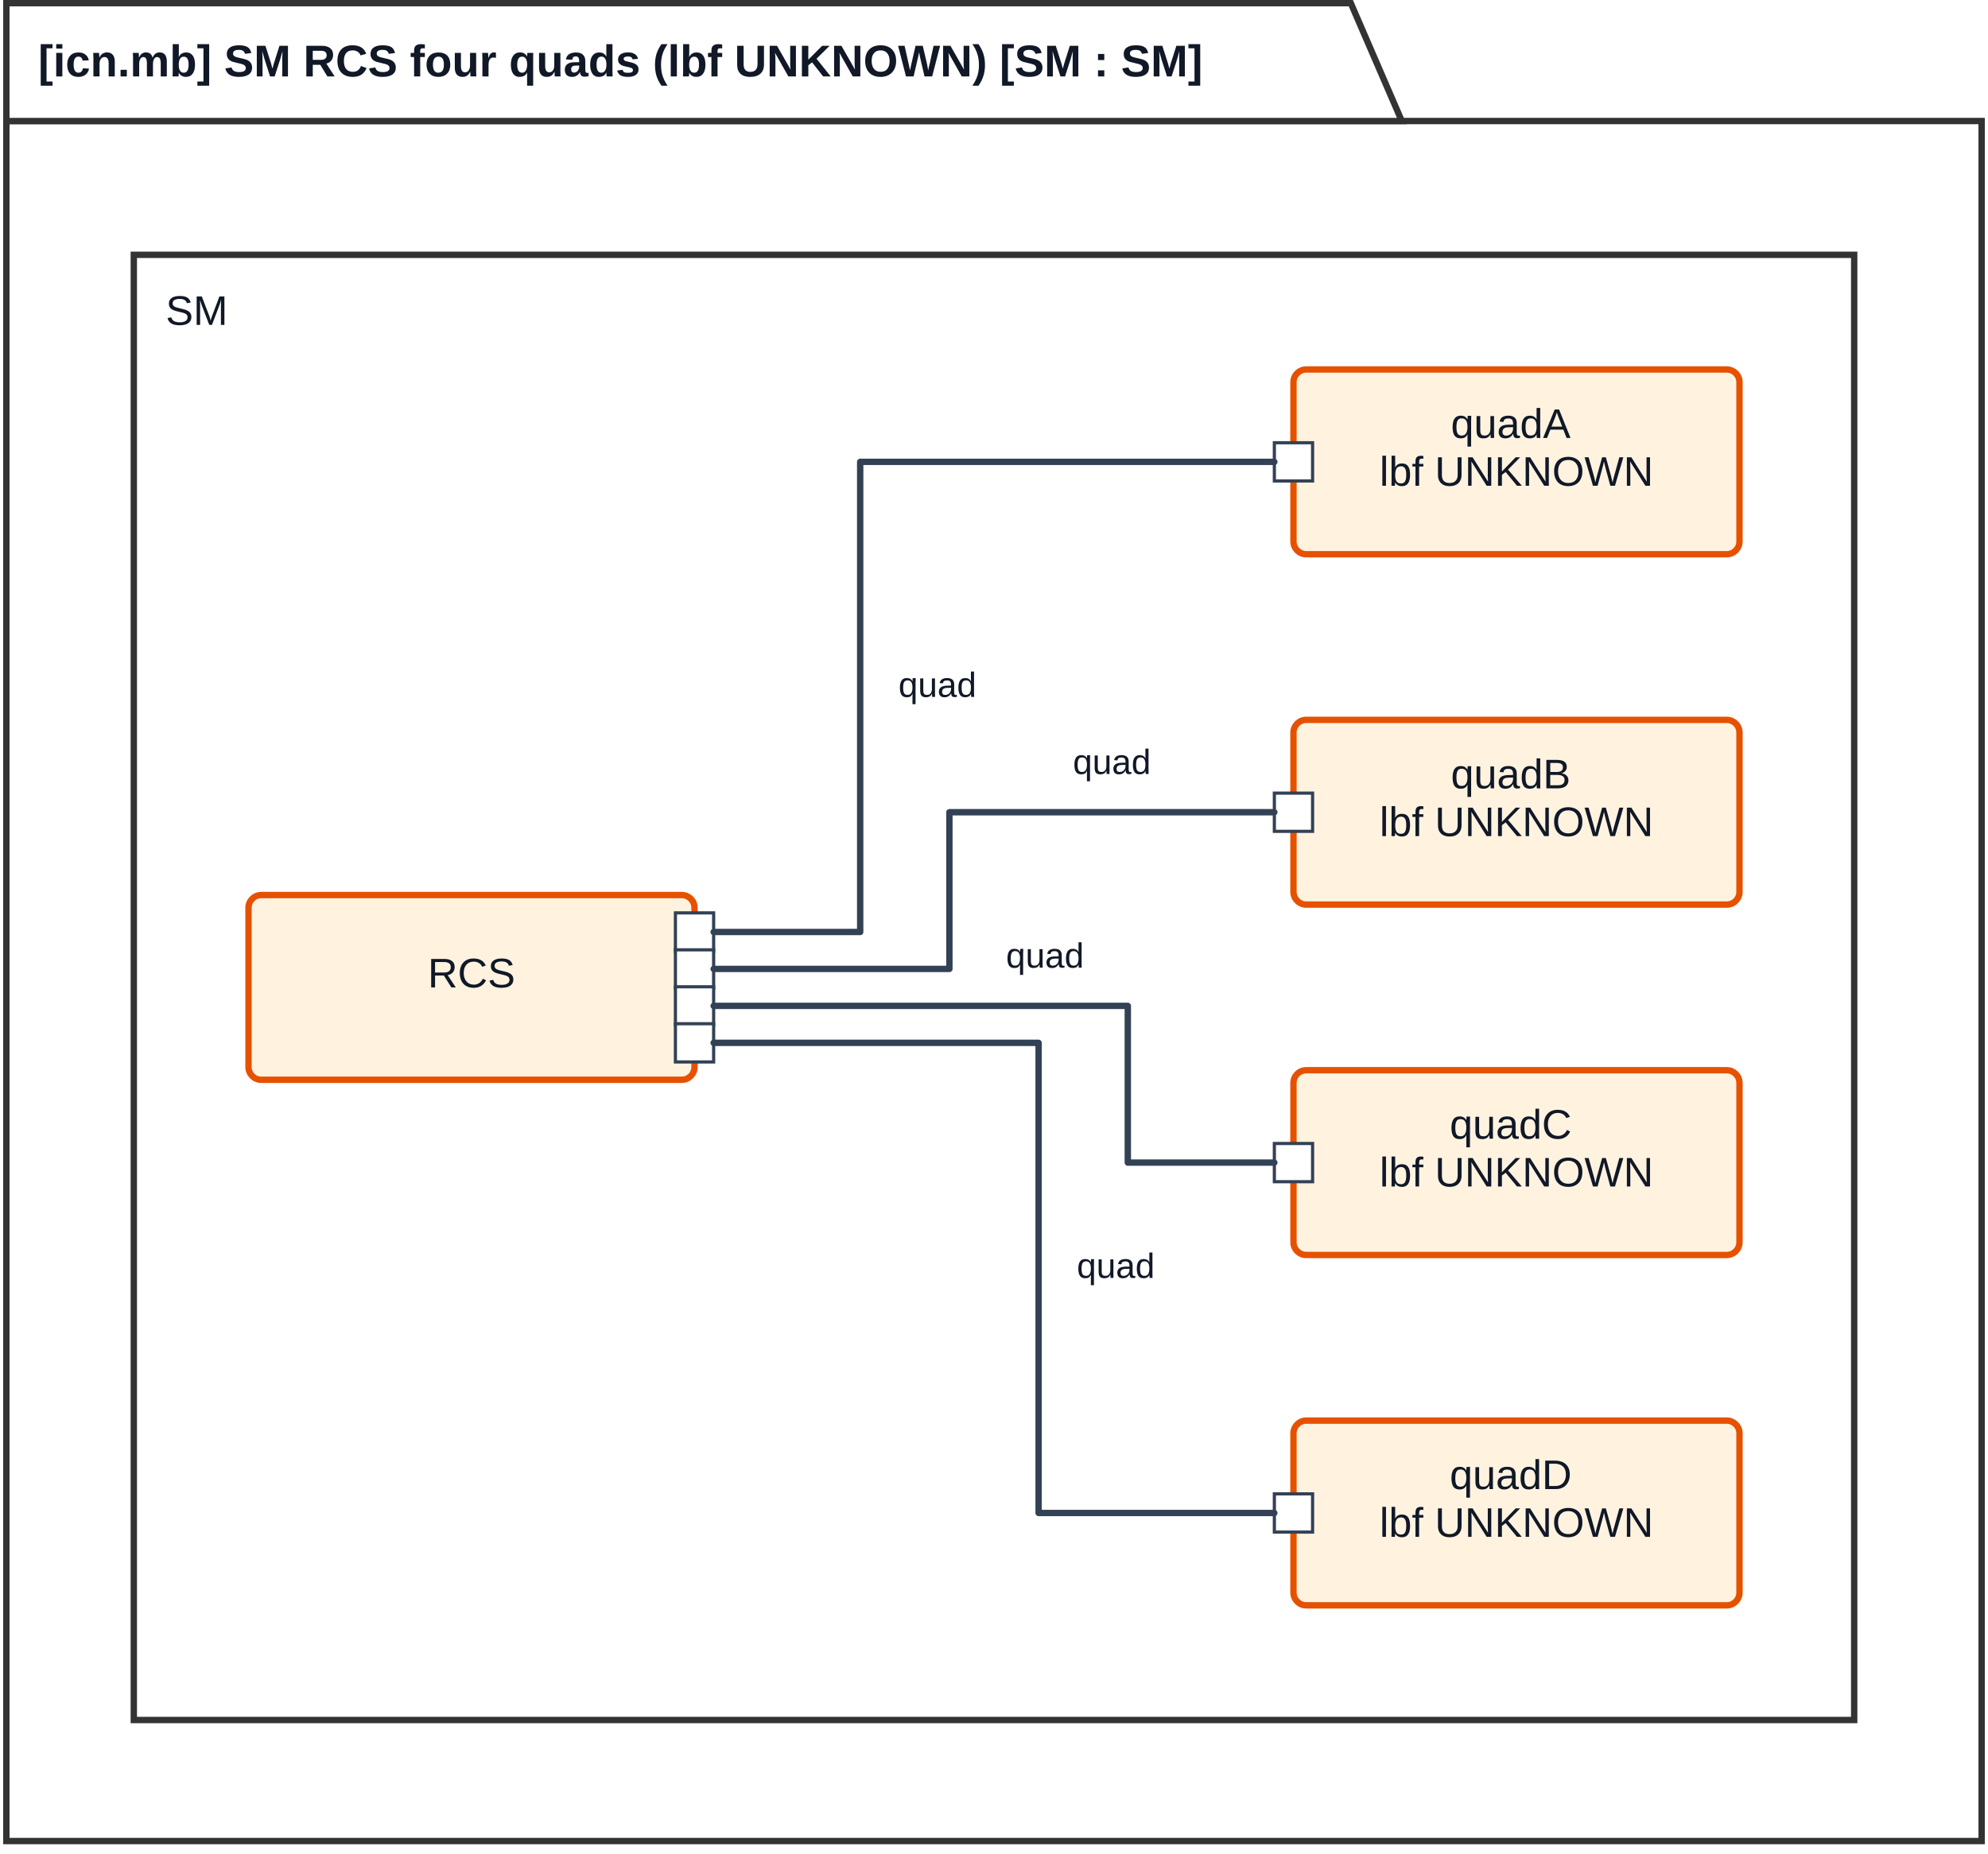
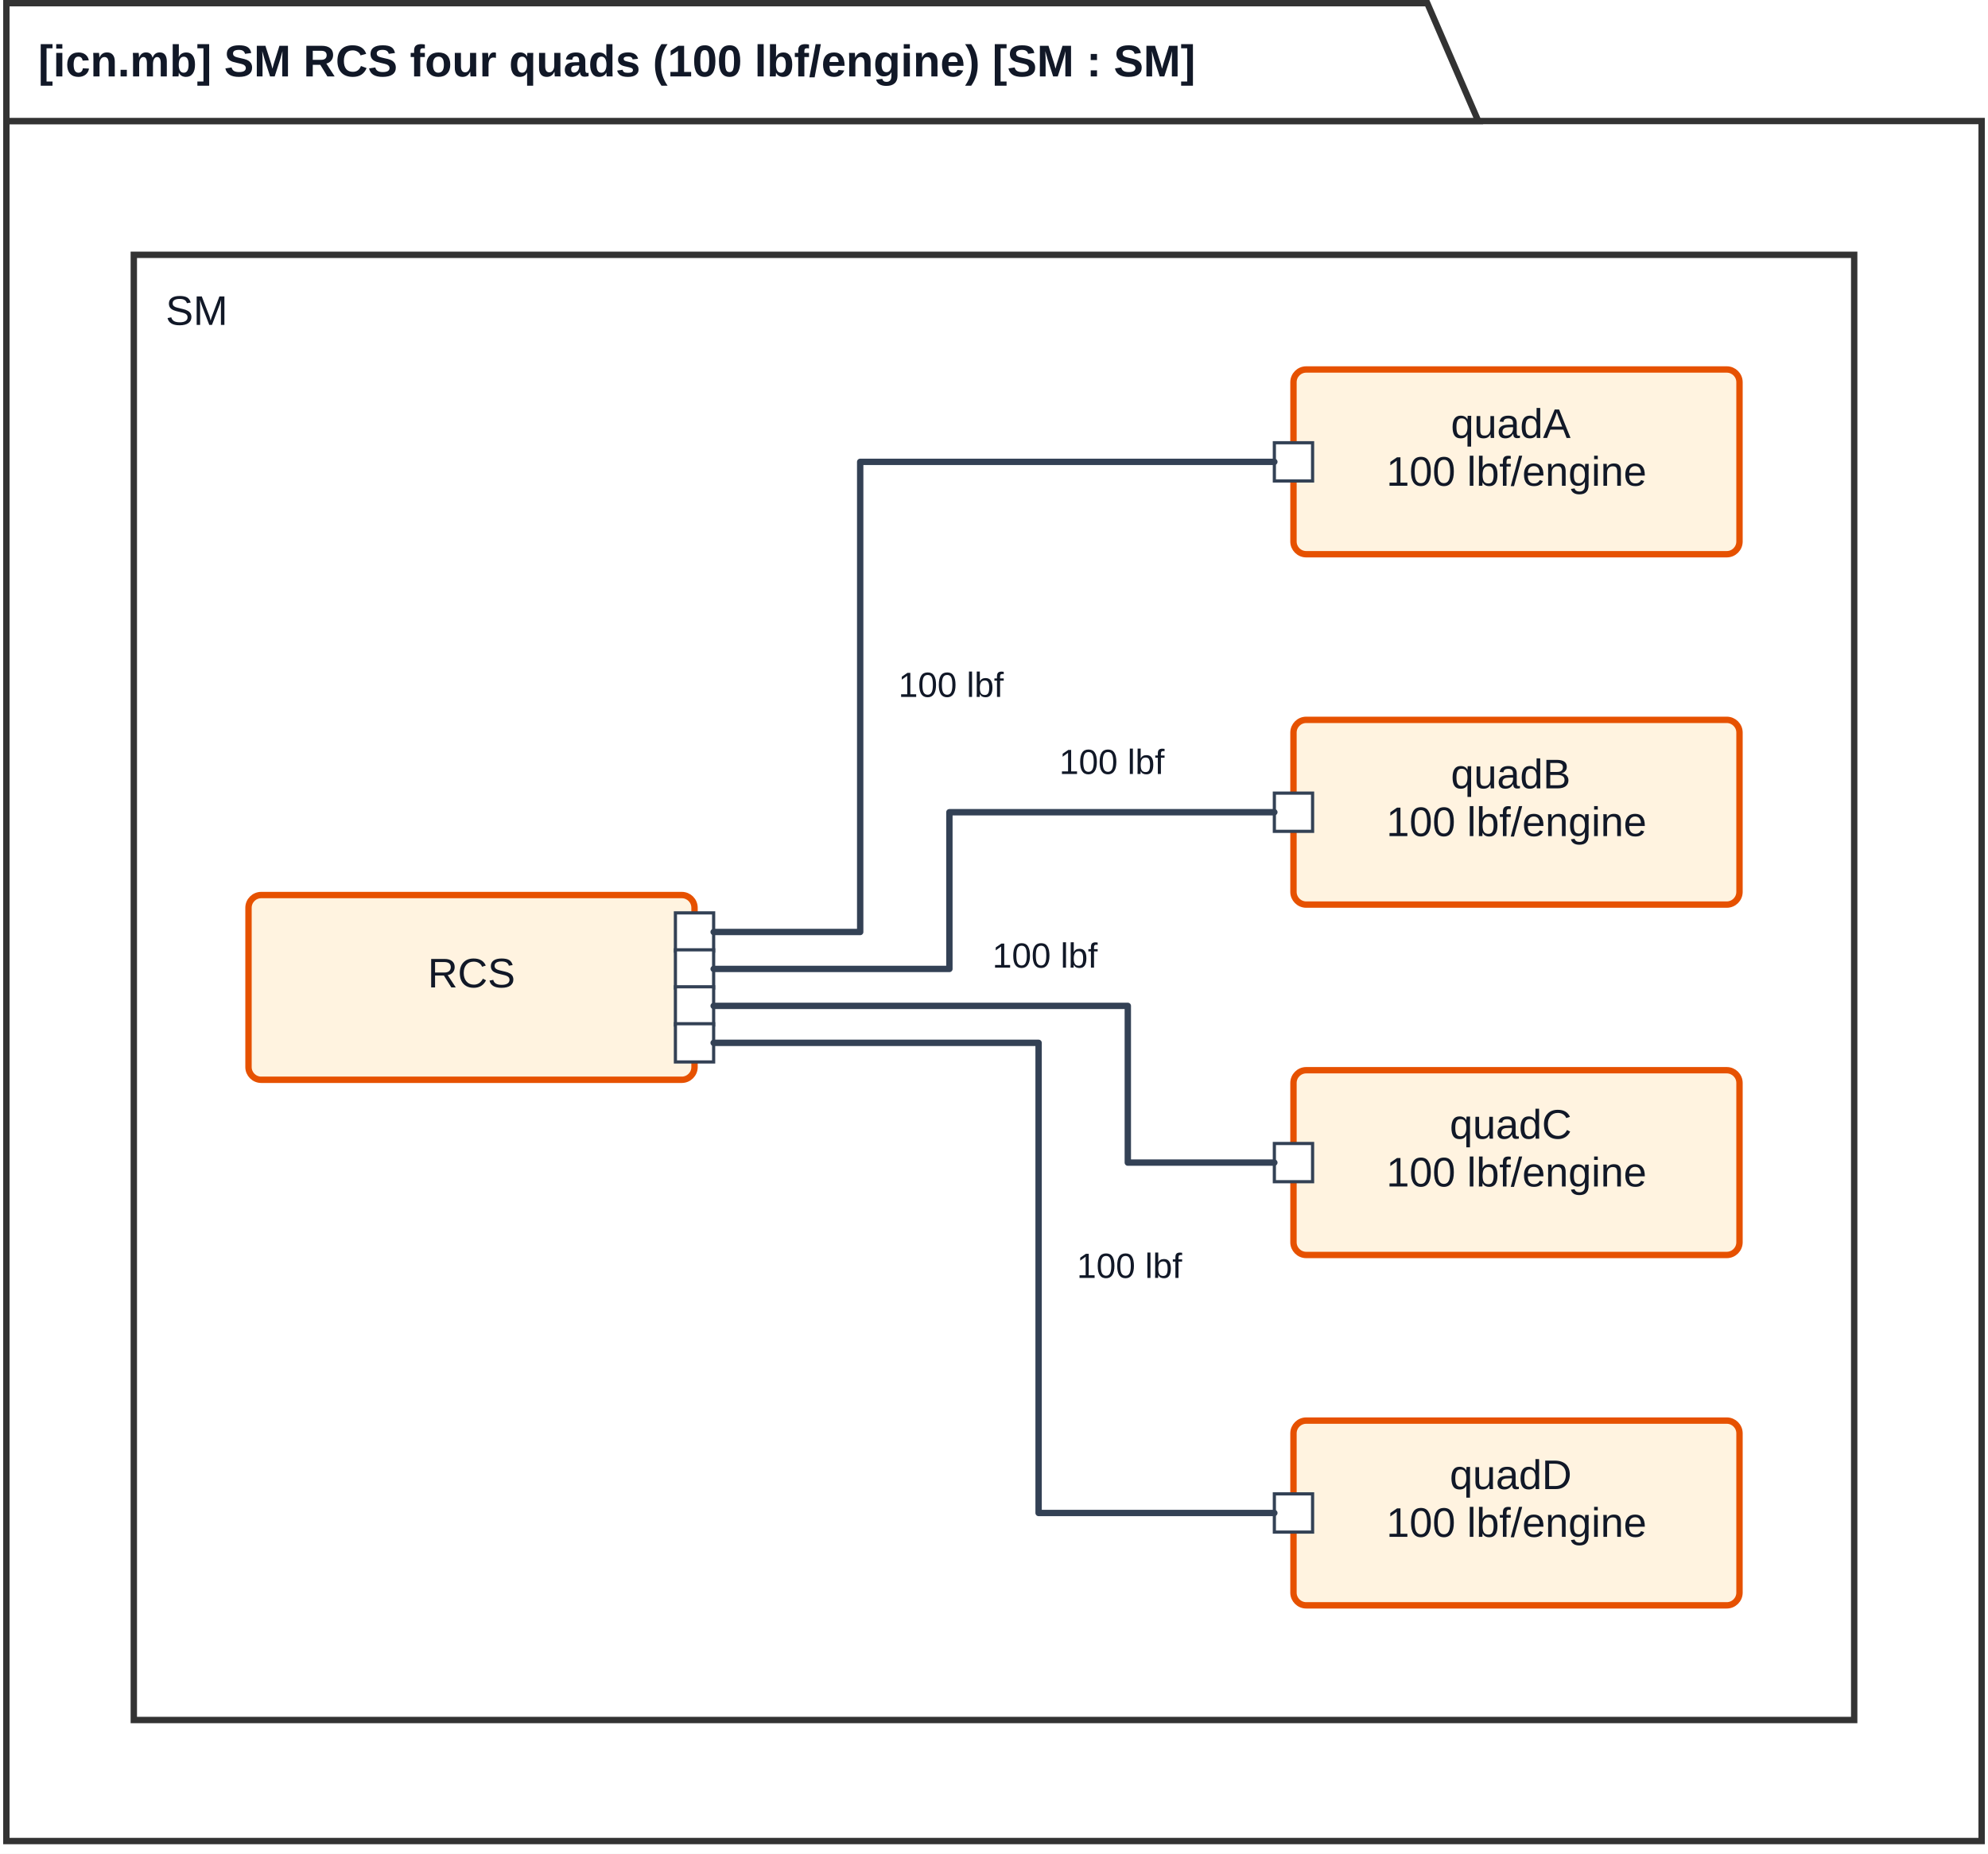
<svg xmlns="http://www.w3.org/2000/svg" width="624" height="582" viewBox="0 0 624 582">
  <defs>
    <style>text{font-family:Arial,Helvetica,sans-serif;fill:#111827}.label{font-size:13px}.small{font-size:11px}.header{font-size:14px;font-weight:600}</style>
    <marker id="arrow" markerWidth="8" markerHeight="6" refX="8" refY="3" orient="auto">
      <polygon points="0 0,8 3,0 6" fill="#1D4ED8" />
    </marker>
    <marker id="arrow-dark" markerWidth="8" markerHeight="6" refX="8" refY="3" orient="auto">
      <polygon points="0 0,8 3,0 6" fill="#334155" />
    </marker>
    <marker id="composition" markerWidth="12" markerHeight="12" refX="0" refY="6" orient="auto" markerUnits="strokeWidth">
      <polygon points="0 6,6 0,12 6,6 12" fill="#111827" stroke="#111827" />
    </marker>
  </defs>
  <rect x="0" y="0" width="624" height="582" fill="#FFFFFF" />
  <rect x="2" y="38" width="620" height="540" fill="none" stroke="#333333" stroke-width="2" />
-   <path d="M 2 1 H 424 L 440 38 H 2 Z" fill="#FFFFFF" stroke="#333333" stroke-width="2" />
-   <text class="header" x="12" y="24">[icn.mb] SM RCS four quads (lbf UNKNOWN) [SM : SM]</text>
+   <path d="M 2 1 H 448 L 464 38 H 2 Z" fill="#FFFFFF" stroke="#333333" stroke-width="2" />
+   <text class="header" x="12" y="24">[icn.mb] SM RCS four quads (100 lbf/engine) [SM : SM]</text>
  <rect x="2" y="38" width="620" height="542" fill="none" stroke="#333333" stroke-width="0" />
  <g transform="translate(2,40)">
    <rect id="boundary" x="40" y="40" width="540" height="460" rx="0" fill="#FFFFFF" stroke="#333333" stroke-width="2" />
    <text class="label" x="50" y="62">SM</text>
    <rect id="RCS" x="76" y="241" width="140" height="58" rx="4" fill="#FFF3E0" stroke="#E65100" stroke-width="2" />
    <text class="label" text-anchor="middle" x="146" y="270">RCS</text>
    <rect id="quadA" x="404" y="76" width="140" height="58" rx="4" fill="#FFF3E0" stroke="#E65100" stroke-width="2" />
    <text class="label" text-anchor="middle">
      <tspan x="474" y="97.5">quadA</tspan>
-       <tspan x="474" dy="15">lbf UNKNOWN</tspan>
+       <tspan x="474" dy="15">100 lbf/engine</tspan>
    </text>
    <rect id="quadB" x="404" y="186" width="140" height="58" rx="4" fill="#FFF3E0" stroke="#E65100" stroke-width="2" />
    <text class="label" text-anchor="middle">
      <tspan x="474" y="207.5">quadB</tspan>
-       <tspan x="474" dy="15">lbf UNKNOWN</tspan>
+       <tspan x="474" dy="15">100 lbf/engine</tspan>
    </text>
    <rect id="quadC" x="404" y="296" width="140" height="58" rx="4" fill="#FFF3E0" stroke="#E65100" stroke-width="2" />
    <text class="label" text-anchor="middle">
      <tspan x="474" y="317.5">quadC</tspan>
-       <tspan x="474" dy="15">lbf UNKNOWN</tspan>
+       <tspan x="474" dy="15">100 lbf/engine</tspan>
    </text>
    <rect id="quadD" x="404" y="406" width="140" height="58" rx="4" fill="#FFF3E0" stroke="#E65100" stroke-width="2" />
    <text class="label" text-anchor="middle">
      <tspan x="474" y="427.5">quadD</tspan>
-       <tspan x="474" dy="15">lbf UNKNOWN</tspan>
+       <tspan x="474" dy="15">100 lbf/engine</tspan>
    </text>
    <rect id="RCS--quadA--src" x="210" y="246.6" width="12" height="12" fill="#FFFFFF" stroke="#334155" stroke-width="1" />
    <rect id="RCS--quadB--src" x="210" y="258.2" width="12" height="12" fill="#FFFFFF" stroke="#334155" stroke-width="1" />
    <rect id="RCS--quadC--src" x="210" y="269.8" width="12" height="12" fill="#FFFFFF" stroke="#334155" stroke-width="1" />
    <rect id="RCS--quadD--src" x="210" y="281.4" width="12" height="12" fill="#FFFFFF" stroke="#334155" stroke-width="1" />
    <rect id="RCS--quadA--tgt" x="398" y="99" width="12" height="12" fill="#FFFFFF" stroke="#334155" stroke-width="1" />
    <rect id="RCS--quadB--tgt" x="398" y="209" width="12" height="12" fill="#FFFFFF" stroke="#334155" stroke-width="1" />
    <rect id="RCS--quadC--tgt" x="398" y="319" width="12" height="12" fill="#FFFFFF" stroke="#334155" stroke-width="1" />
    <rect id="RCS--quadD--tgt" x="398" y="429" width="12" height="12" fill="#FFFFFF" stroke="#334155" stroke-width="1" />
    <path d="M 222,252.6 L 268,252.6 L 268,105 L 398,105" fill="none" stroke="#334155" stroke-width="2" stroke-linejoin="round" stroke-linecap="round" />
    <path d="M 222,264.2 L 296,264.2 L 296,215 L 398,215" fill="none" stroke="#334155" stroke-width="2" stroke-linejoin="round" stroke-linecap="round" />
    <path d="M 222,275.8 L 352,275.8 L 352,325 L 398,325" fill="none" stroke="#334155" stroke-width="2" stroke-linejoin="round" stroke-linecap="round" />
    <path d="M 222,287.4 L 324,287.4 L 324,435 L 398,435" fill="none" stroke="#334155" stroke-width="2" stroke-linejoin="round" stroke-linecap="round" />
-     <text class="small" x="280" y="178.8">quad</text>
-     <text class="small" text-anchor="middle" x="347" y="203">quad</text>
-     <text class="small" text-anchor="middle" x="326" y="263.8">quad</text>
-     <text class="small" x="336" y="361.2">quad</text>
+     <text class="small" x="280" y="178.8">100 lbf</text>
+     <text class="small" text-anchor="middle" x="347" y="203">100 lbf</text>
+     <text class="small" text-anchor="middle" x="326" y="263.8">100 lbf</text>
+     <text class="small" x="336" y="361.2">100 lbf</text>
  </g>
</svg>
